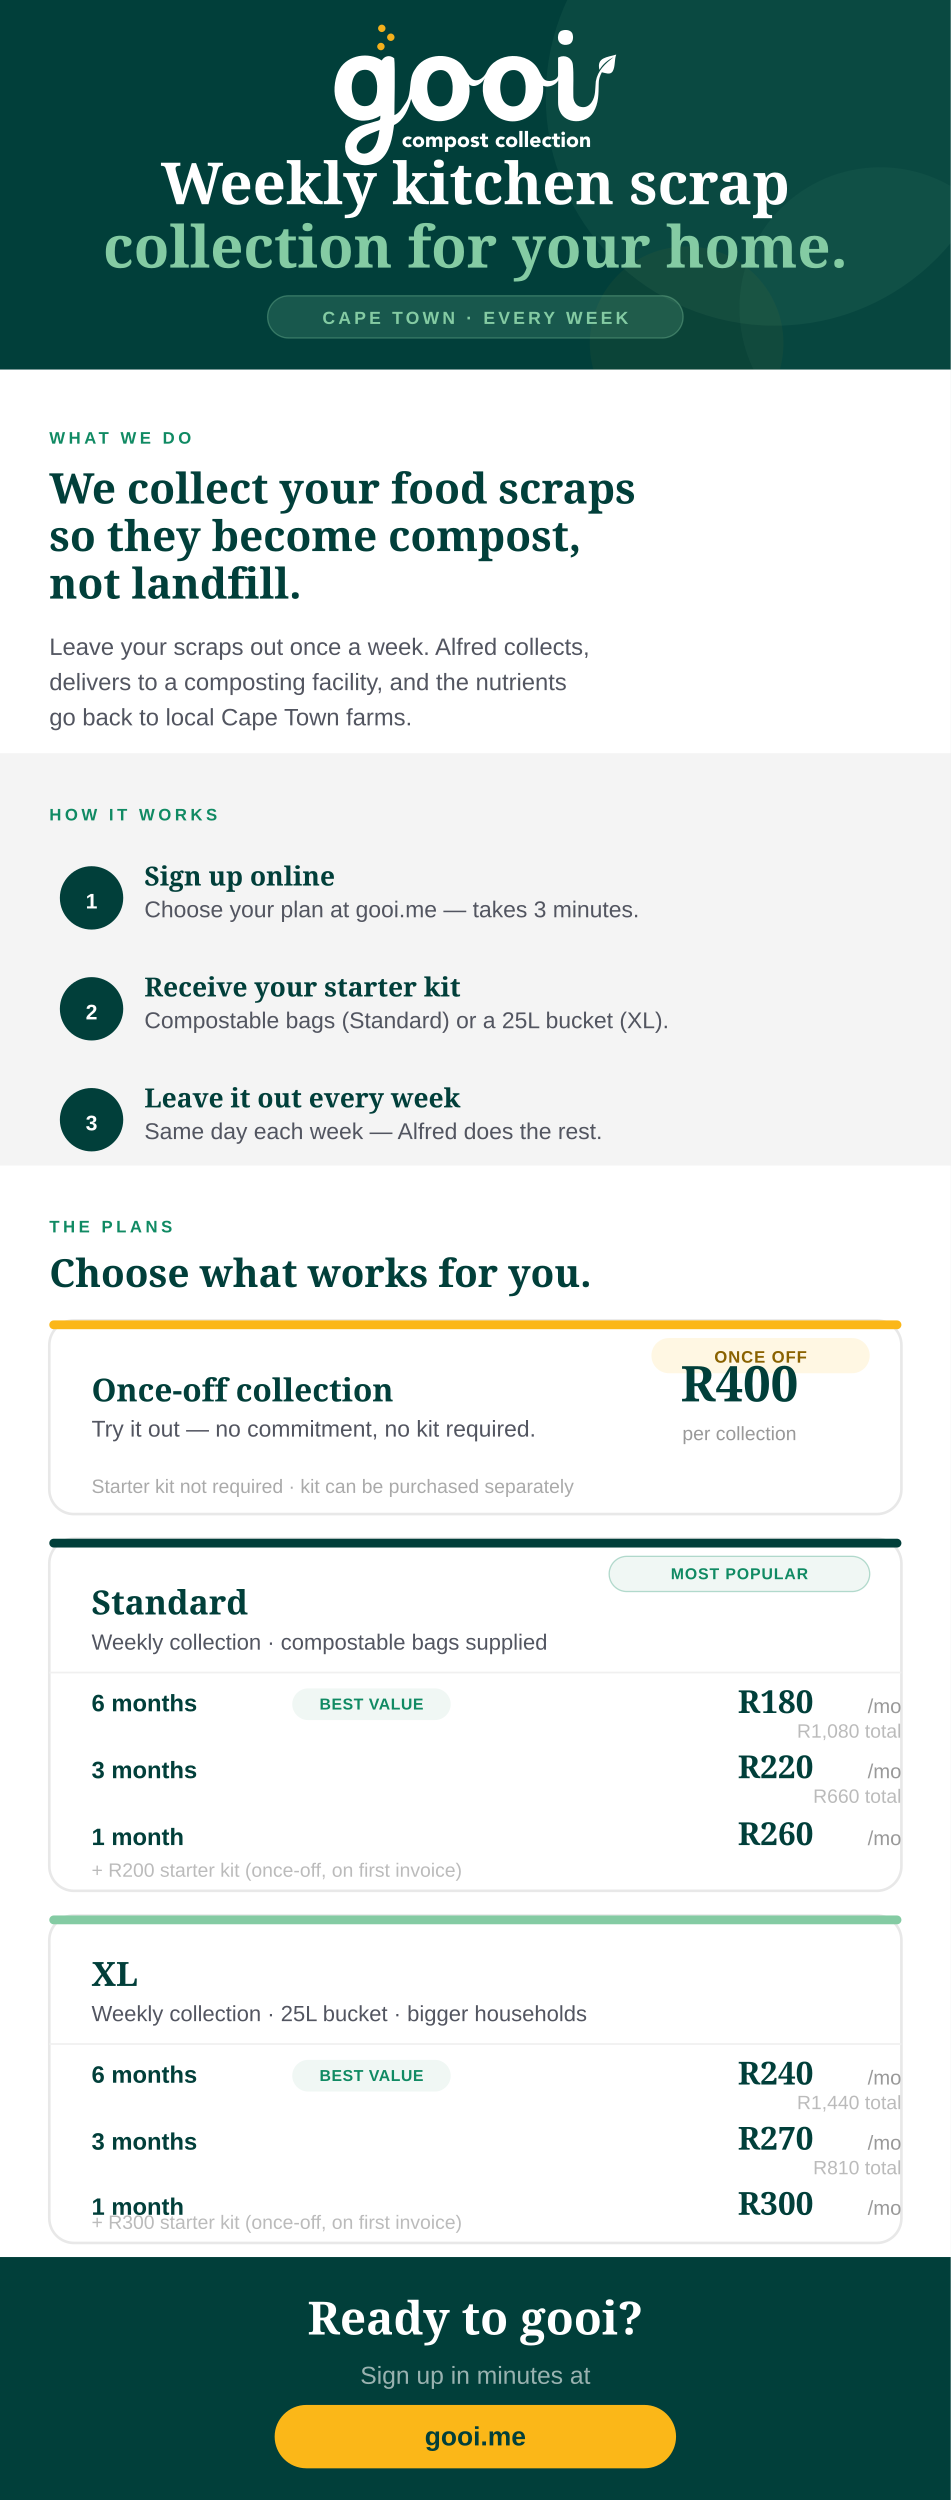
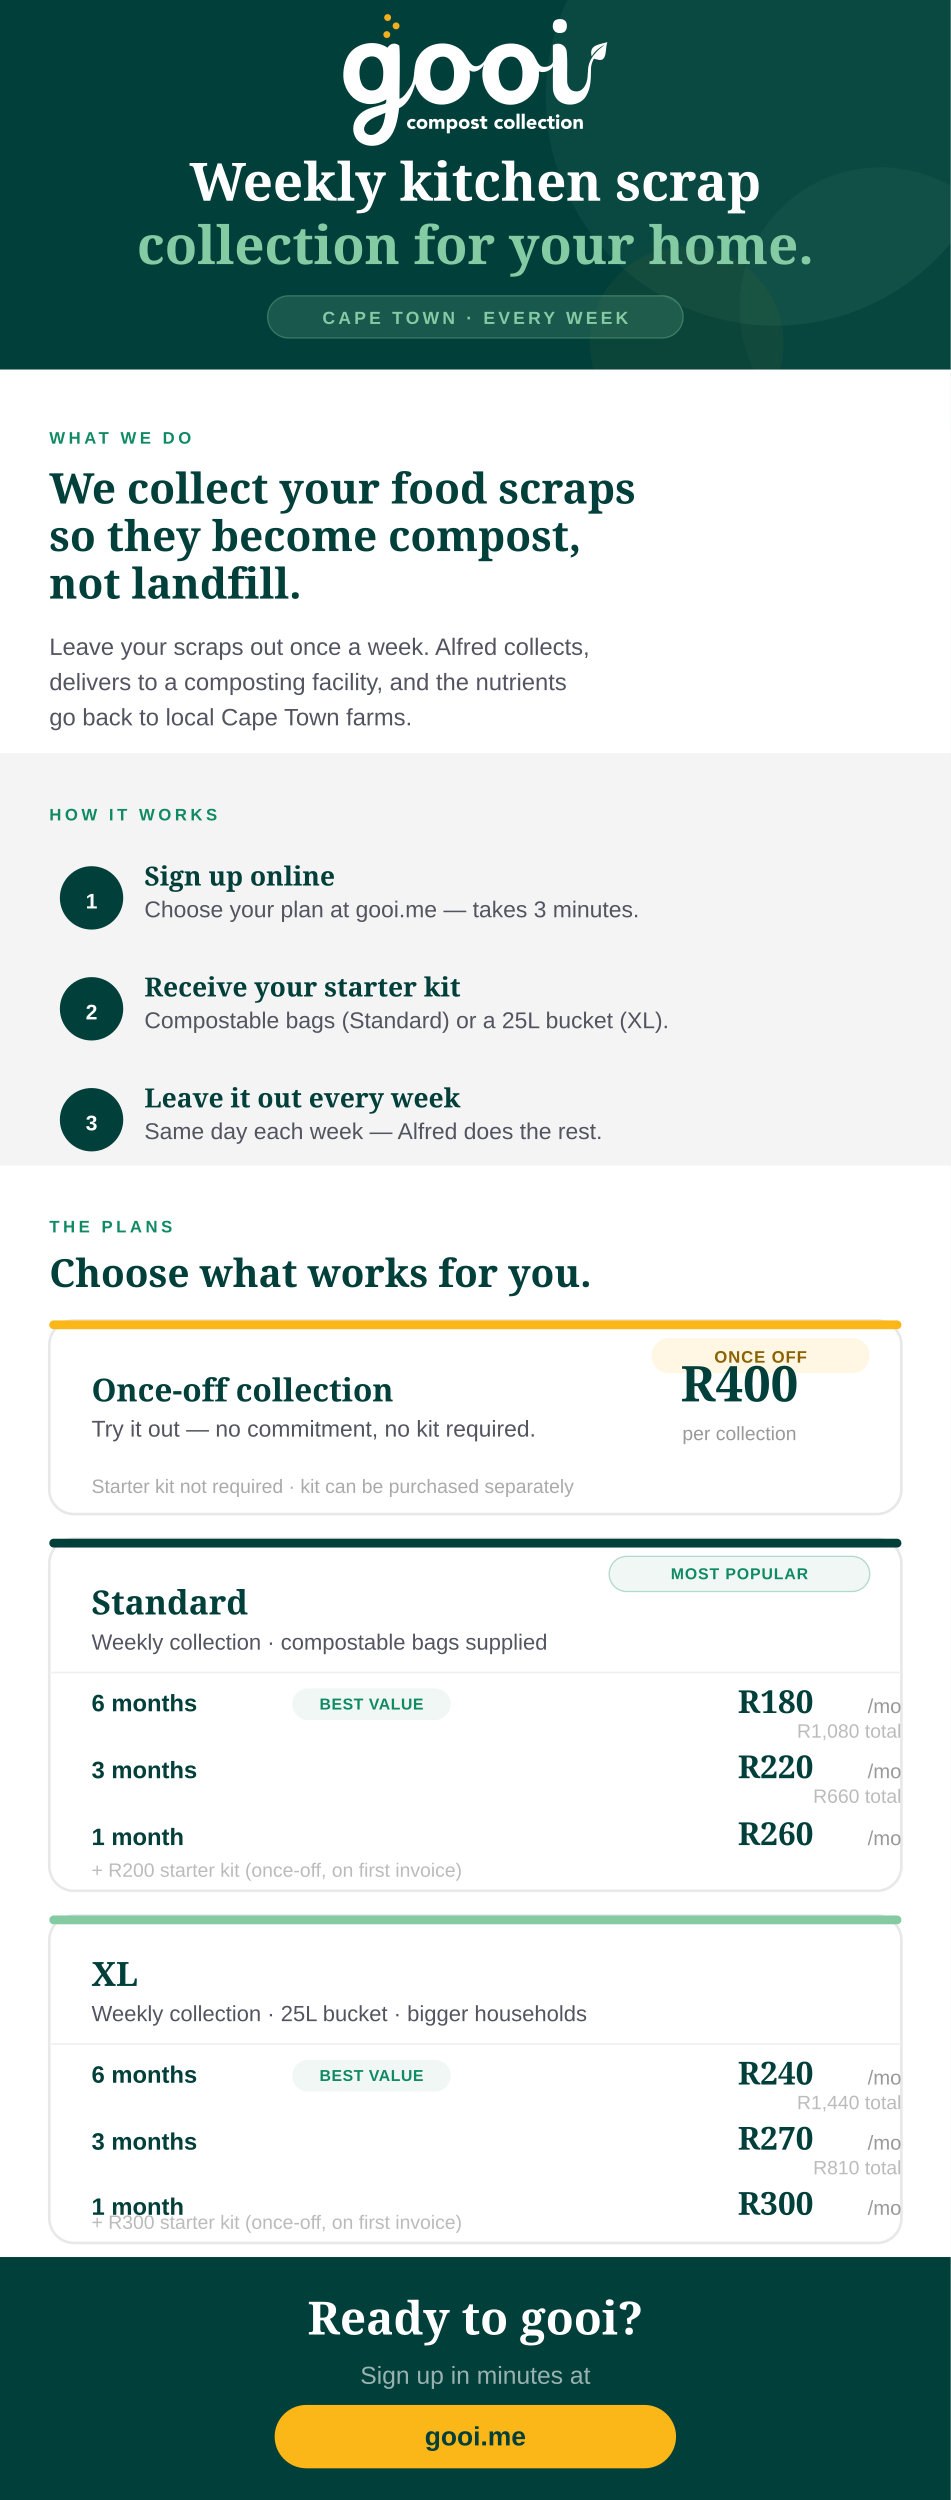
<svg xmlns="http://www.w3.org/2000/svg" viewBox="0 0 540 1420" width="540" height="1420">
  <rect width="540" height="210" fill="#013f3a" />
  <circle cx="440" cy="55" r="130" fill="rgba(132,203,163,0.07)" />
  <circle cx="500" cy="175" r="80" fill="rgba(132,203,163,0.05)" />
  <circle cx="390" cy="195" r="55" fill="rgba(251,183,24,0.04)" />
-   <g transform="translate(190, 14) scale(0.14322)">
+   <g transform="translate(195,8) scale(0.13425)">
    <path fill="#ffffff" d="M298.73,457.51c-.62-.9-1.49-1.65-2.62-2.24-1.13-.59-2.34-.89-3.64-.89-3.21,0-5.71.96-7.49,2.88-1.78,1.92-2.66,4.43-2.66,7.53s.89,5.61,2.66,7.53c1.78,1.92,4.27,2.88,7.49,2.88,1.41,0,2.62-.31,3.64-.93,1.01-.62,1.89-1.35,2.62-2.2l8.37,8.8c-1.97,2.03-4.3,3.45-6.98,4.27-2.68.82-5.23,1.23-7.65,1.23-3.16,0-6.13-.51-8.92-1.52-2.79-1.02-5.22-2.47-7.27-4.36-2.06-1.89-3.68-4.16-4.86-6.81-1.18-2.65-1.78-5.61-1.78-8.88s.59-6.23,1.78-8.88c1.18-2.65,2.8-4.92,4.86-6.81,2.06-1.89,4.48-3.34,7.27-4.36,2.79-1.01,5.76-1.52,8.92-1.52,2.42,0,4.98.41,7.65,1.23,2.68.82,5,2.24,6.98,4.27l-8.37,8.8Z" />
    <path fill="#ffffff" d="M310.15,464.78c0-3.27.59-6.23,1.78-8.88,1.18-2.65,2.8-4.92,4.86-6.81,2.06-1.89,4.48-3.34,7.27-4.36,2.79-1.01,5.76-1.52,8.92-1.52s6.13.51,8.92,1.52c2.79,1.02,5.21,2.47,7.27,4.36,2.06,1.89,3.68,4.16,4.86,6.81,1.18,2.65,1.78,5.61,1.78,8.88s-.59,6.23-1.78,8.88c-1.18,2.65-2.81,4.92-4.86,6.81-2.06,1.89-4.48,3.34-7.27,4.36-2.79,1.01-5.77,1.52-8.92,1.52s-6.13-.51-8.92-1.52c-2.79-1.02-5.22-2.47-7.27-4.36-2.06-1.89-3.68-4.16-4.86-6.81-1.18-2.65-1.78-5.61-1.78-8.88ZM322.84,464.78c0,3.1.89,5.61,2.66,7.53,1.78,1.92,4.27,2.88,7.49,2.88s5.71-.96,7.48-2.88c1.78-1.92,2.66-4.43,2.66-7.53s-.89-5.61-2.66-7.53c-1.78-1.92-4.27-2.88-7.48-2.88s-5.71.96-7.49,2.88c-1.78,1.92-2.66,4.43-2.66,7.53Z" />
    <path fill="#ffffff" d="M363.26,444.23h12.18v5.58h.17c.39-.79.96-1.58,1.69-2.37.73-.79,1.61-1.49,2.62-2.11,1.02-.62,2.17-1.13,3.47-1.52,1.3-.39,2.71-.59,4.23-.59,2.88,0,5.43.59,7.65,1.78,2.23,1.18,3.9,3.04,5.03,5.58,1.47-2.65,3.24-4.54,5.33-5.67,2.08-1.13,4.65-1.69,7.7-1.69,2.76,0,5.09.47,6.98,1.4,1.89.93,3.38,2.2,4.48,3.81s1.89,3.5,2.37,5.67c.48,2.17.72,4.5.72,6.98v24.27h-12.69v-23.94c0-1.92-.41-3.57-1.23-4.95-.82-1.38-2.27-2.07-4.36-2.07-1.47,0-2.69.24-3.68.72-.99.48-1.78,1.14-2.37,1.99-.59.85-1.02,1.83-1.27,2.96-.25,1.13-.38,2.31-.38,3.55v21.74h-12.69v-21.74c0-.73-.03-1.63-.08-2.71-.06-1.07-.25-2.09-.59-3.04-.34-.96-.89-1.78-1.65-2.45-.76-.68-1.88-1.02-3.34-1.02-1.64,0-2.96.3-3.98.89-1.01.59-1.79,1.38-2.33,2.37-.54.99-.89,2.1-1.06,3.34-.17,1.24-.25,2.54-.25,3.89v20.47h-12.69v-41.1Z" />
    <path fill="#ffffff" d="M438.03,444.23h11.67v5.41h.17c.51-.73,1.17-1.48,1.99-2.24.82-.76,1.78-1.45,2.88-2.07,1.1-.62,2.3-1.13,3.59-1.52,1.3-.39,2.68-.59,4.14-.59,3.04,0,5.81.52,8.29,1.56,2.48,1.04,4.61,2.51,6.39,4.4,1.78,1.89,3.14,4.13,4.1,6.72.96,2.59,1.44,5.44,1.44,8.54,0,2.88-.44,5.62-1.31,8.25-.88,2.62-2.11,4.95-3.72,6.98-1.61,2.03-3.57,3.65-5.88,4.86-2.31,1.21-4.93,1.82-7.87,1.82-2.65,0-5.12-.41-7.4-1.23s-4.16-2.21-5.62-4.19h-.17v23.68h-12.69v-60.39ZM449.7,464.78c0,3.1.89,5.61,2.66,7.53,1.78,1.92,4.27,2.88,7.48,2.88s5.71-.96,7.49-2.88c1.78-1.92,2.66-4.43,2.66-7.53s-.89-5.61-2.66-7.53c-1.78-1.92-4.27-2.88-7.49-2.88s-5.71.96-7.48,2.88c-1.78,1.92-2.66,4.43-2.66,7.53Z" />
    <path fill="#ffffff" d="M488.61,464.78c0-3.27.59-6.23,1.78-8.88,1.18-2.65,2.8-4.92,4.86-6.81,2.06-1.89,4.48-3.34,7.27-4.36,2.79-1.01,5.76-1.52,8.92-1.52s6.13.51,8.92,1.52c2.79,1.02,5.21,2.47,7.27,4.36,2.06,1.89,3.68,4.16,4.86,6.81,1.18,2.65,1.78,5.61,1.78,8.88s-.59,6.23-1.78,8.88c-1.18,2.65-2.81,4.92-4.86,6.81-2.06,1.89-4.48,3.34-7.27,4.36-2.79,1.01-5.77,1.52-8.92,1.52s-6.13-.51-8.92-1.52c-2.79-1.02-5.22-2.47-7.27-4.36-2.06-1.89-3.68-4.16-4.86-6.81-1.18-2.65-1.78-5.61-1.78-8.88ZM501.29,464.78c0,3.1.89,5.61,2.66,7.53,1.78,1.92,4.27,2.88,7.49,2.88s5.71-.96,7.48-2.88c1.78-1.92,2.66-4.43,2.66-7.53s-.89-5.61-2.66-7.53c-1.78-1.92-4.27-2.88-7.48-2.88s-5.71.96-7.49,2.88c-1.78,1.92-2.66,4.43-2.66,7.53Z" />
    <path fill="#ffffff" d="M564.98,456.32c-1.86-2.31-4.31-3.47-7.36-3.47-1.07,0-2.11.25-3.13.76s-1.52,1.38-1.52,2.62c0,1.01.52,1.76,1.56,2.24,1.04.48,2.37.9,3.98,1.27,1.61.37,3.33.76,5.16,1.18,1.83.42,3.55,1.09,5.16,1.99,1.61.9,2.93,2.13,3.98,3.68,1.04,1.55,1.56,3.62,1.56,6.22s-.58,4.84-1.73,6.55c-1.16,1.72-2.64,3.1-4.44,4.14-1.81,1.04-3.83,1.78-6.09,2.2-2.26.42-4.48.63-6.68.63-2.88,0-5.78-.41-8.71-1.23-2.93-.82-5.41-2.27-7.44-4.36l7.7-8.54c1.18,1.47,2.5,2.58,3.93,3.34,1.44.76,3.12,1.14,5.03,1.14,1.47,0,2.79-.21,3.98-.63s1.78-1.2,1.78-2.33c0-1.07-.52-1.87-1.56-2.41-1.04-.54-2.37-.99-3.98-1.35-1.61-.37-3.33-.76-5.16-1.18-1.83-.42-3.55-1.06-5.16-1.9-1.61-.85-2.93-2.04-3.98-3.59-1.04-1.55-1.56-3.62-1.56-6.22,0-2.42.49-4.51,1.48-6.26.99-1.75,2.28-3.19,3.89-4.31,1.61-1.13,3.45-1.96,5.54-2.5,2.08-.54,4.2-.8,6.34-.8,2.71,0,5.44.4,8.2,1.18,2.76.79,5.1,2.2,7.02,4.23l-7.78,7.7Z" />
    <path fill="#ffffff" d="M608.87,454.38h-11.16v13.7c0,1.13.06,2.16.17,3.09.11.93.37,1.73.76,2.41.39.68,1,1.2,1.82,1.56.82.37,1.9.55,3.26.55.68,0,1.56-.07,2.66-.21,1.1-.14,1.93-.46,2.5-.97v10.57c-1.41.51-2.88.85-4.4,1.02s-3.02.25-4.48.25c-2.14,0-4.12-.23-5.92-.68-1.81-.45-3.38-1.17-4.74-2.16-1.35-.99-2.41-2.27-3.17-3.85-.76-1.58-1.14-3.5-1.14-5.75v-19.54h-8.12v-10.15h8.12v-12.18h12.69v12.18h11.16v10.15Z" />
    <path fill="#ffffff" d="M668.16,457.51c-.62-.9-1.49-1.65-2.62-2.24-1.13-.59-2.34-.89-3.64-.89-3.21,0-5.71.96-7.49,2.88-1.78,1.92-2.66,4.43-2.66,7.53s.89,5.61,2.66,7.53c1.78,1.92,4.27,2.88,7.49,2.88,1.41,0,2.62-.31,3.64-.93,1.01-.62,1.89-1.35,2.62-2.2l8.37,8.8c-1.97,2.03-4.3,3.45-6.98,4.27-2.68.82-5.23,1.23-7.65,1.23-3.16,0-6.13-.51-8.92-1.52-2.79-1.02-5.22-2.47-7.27-4.36-2.06-1.89-3.68-4.16-4.86-6.81-1.18-2.65-1.78-5.61-1.78-8.88s.59-6.23,1.78-8.88c1.18-2.65,2.8-4.92,4.86-6.81,2.06-1.89,4.48-3.34,7.27-4.36,2.79-1.01,5.76-1.52,8.92-1.52,2.42,0,4.98.41,7.65,1.23,2.68.82,5,2.24,6.98,4.27l-8.37,8.8Z" />
    <path fill="#ffffff" d="M679.58,464.78c0-3.27.59-6.23,1.78-8.88,1.18-2.65,2.8-4.92,4.86-6.81,2.06-1.89,4.48-3.34,7.27-4.36,2.79-1.01,5.76-1.52,8.92-1.52s6.13.51,8.92,1.52c2.79,1.02,5.21,2.47,7.27,4.36,2.06,1.89,3.68,4.16,4.86,6.81,1.18,2.65,1.78,5.61,1.78,8.88s-.59,6.23-1.78,8.88c-1.18,2.65-2.81,4.92-4.86,6.81-2.06,1.89-4.48,3.34-7.27,4.36-2.79,1.01-5.77,1.52-8.92,1.52s-6.13-.51-8.92-1.52c-2.79-1.02-5.22-2.47-7.27-4.36-2.06-1.89-3.68-4.16-4.86-6.81-1.18-2.65-1.78-5.61-1.78-8.88ZM692.27,464.78c0,3.1.89,5.61,2.66,7.53,1.78,1.92,4.27,2.88,7.49,2.88s5.71-.96,7.48-2.88c1.78-1.92,2.66-4.43,2.66-7.53s-.89-5.61-2.66-7.53c-1.78-1.92-4.27-2.88-7.48-2.88s-5.71.96-7.49,2.88c-1.78,1.92-2.66,4.43-2.66,7.53Z" />
    <path fill="#ffffff" d="M732.86,421.39h12.69v63.94h-12.69v-63.94Z" />
    <path fill="#ffffff" d="M754.85,421.39h12.69v63.94h-12.69v-63.94Z" />
    <path fill="#ffffff" d="M815.58,478.23c-2.03,2.59-4.6,4.6-7.7,6-3.1,1.41-6.32,2.11-9.64,2.11s-6.13-.51-8.92-1.52c-2.79-1.02-5.22-2.47-7.27-4.36-2.06-1.89-3.68-4.16-4.86-6.81-1.18-2.65-1.78-5.61-1.78-8.88s.59-6.23,1.78-8.88c1.18-2.65,2.8-4.92,4.86-6.81,2.06-1.89,4.48-3.34,7.27-4.36,2.79-1.01,5.76-1.52,8.92-1.52,2.93,0,5.6.51,7.99,1.52,2.4,1.02,4.43,2.47,6.09,4.36,1.66,1.89,2.95,4.16,3.85,6.81.9,2.65,1.35,5.61,1.35,8.88v3.98h-29.43c.51,2.42,1.61,4.36,3.3,5.79s3.78,2.16,6.26,2.16c2.09,0,3.85-.47,5.29-1.4s2.69-2.13,3.76-3.59l8.88,6.51ZM804.84,460.13c.06-2.14-.65-3.98-2.11-5.5-1.47-1.52-3.36-2.28-5.67-2.28-1.41,0-2.65.23-3.72.68-1.07.45-1.99,1.03-2.75,1.73-.76.71-1.35,1.52-1.78,2.45-.42.93-.66,1.9-.72,2.92h16.75Z" />
    <path fill="#ffffff" d="M853.05,457.51c-.62-.9-1.49-1.65-2.62-2.24-1.13-.59-2.34-.89-3.64-.89-3.21,0-5.71.96-7.49,2.88-1.78,1.92-2.66,4.43-2.66,7.53s.89,5.61,2.66,7.53c1.78,1.92,4.27,2.88,7.49,2.88,1.41,0,2.62-.31,3.64-.93,1.01-.62,1.89-1.35,2.62-2.2l8.37,8.8c-1.97,2.03-4.3,3.45-6.98,4.27-2.68.82-5.23,1.23-7.65,1.23-3.16,0-6.13-.51-8.92-1.52-2.79-1.02-5.22-2.47-7.27-4.36-2.06-1.89-3.68-4.16-4.86-6.81-1.18-2.65-1.78-5.61-1.78-8.88s.59-6.23,1.78-8.88c1.18-2.65,2.8-4.92,4.86-6.81,2.06-1.89,4.48-3.34,7.27-4.36,2.79-1.01,5.76-1.52,8.92-1.52,2.42,0,4.98.41,7.65,1.23,2.68.82,5,2.24,6.98,4.27l-8.37,8.8Z" />
    <path fill="#ffffff" d="M893.98,454.38h-11.16v13.7c0,1.13.06,2.16.17,3.09.11.93.37,1.73.76,2.41.39.68,1,1.2,1.82,1.56.82.37,1.9.55,3.26.55.68,0,1.56-.07,2.66-.21,1.1-.14,1.93-.46,2.5-.97v10.57c-1.41.51-2.88.85-4.4,1.02s-3.02.25-4.48.25c-2.14,0-4.12-.23-5.92-.68-1.81-.45-3.38-1.17-4.74-2.16-1.35-.99-2.41-2.27-3.17-3.85-.76-1.58-1.14-3.5-1.14-5.75v-19.54h-8.12v-10.15h8.12v-12.18h12.69v12.18h11.16v10.15Z" />
    <path fill="#ffffff" d="M899.56,431.29c0-2.03.72-3.76,2.16-5.2,1.44-1.44,3.17-2.16,5.2-2.16s3.76.72,5.2,2.16c1.44,1.44,2.16,3.17,2.16,5.2s-.72,3.76-2.16,5.2c-1.44,1.44-3.17,2.16-5.2,2.16s-3.76-.72-5.2-2.16c-1.44-1.44-2.16-3.17-2.16-5.2ZM900.58,444.23h12.69v41.1h-12.69v-41.1Z" />
    <path fill="#ffffff" d="M920.88,464.78c0-3.27.59-6.23,1.78-8.88,1.18-2.65,2.8-4.92,4.86-6.81,2.06-1.89,4.48-3.34,7.27-4.36,2.79-1.01,5.76-1.52,8.92-1.52s6.13.51,8.92,1.52c2.79,1.02,5.21,2.47,7.27,4.36,2.06,1.89,3.68,4.16,4.86,6.81,1.18,2.65,1.78,5.61,1.78,8.88s-.59,6.23-1.78,8.88c-1.18,2.65-2.81,4.92-4.86,6.81-2.06,1.89-4.48,3.34-7.27,4.36-2.79,1.01-5.77,1.52-8.92,1.52s-6.13-.51-8.92-1.52c-2.79-1.02-5.22-2.47-7.27-4.36-2.06-1.89-3.68-4.16-4.86-6.81-1.18-2.65-1.78-5.61-1.78-8.88ZM933.56,464.78c0,3.1.89,5.61,2.66,7.53,1.78,1.92,4.27,2.88,7.49,2.88s5.71-.96,7.48-2.88c1.78-1.92,2.66-4.43,2.66-7.53s-.89-5.61-2.66-7.53c-1.78-1.92-4.27-2.88-7.48-2.88s-5.71.96-7.49,2.88c-1.78,1.92-2.66,4.43-2.66,7.53Z" />
    <path fill="#ffffff" d="M973.99,444.23h12.18v5.58h.17c.39-.79.96-1.58,1.69-2.37.73-.79,1.61-1.49,2.62-2.11,1.02-.62,2.17-1.13,3.47-1.52,1.3-.39,2.71-.59,4.23-.59,3.21,0,5.81.49,7.78,1.48,1.97.99,3.51,2.35,4.61,4.1,1.1,1.75,1.85,3.81,2.24,6.17.39,2.37.59,4.94.59,7.7v22.67h-12.69v-20.13c0-1.18-.04-2.41-.13-3.68-.08-1.27-.34-2.44-.76-3.51-.42-1.07-1.07-1.95-1.95-2.62-.87-.68-2.13-1.02-3.76-1.02s-2.96.3-3.98.89c-1.01.59-1.79,1.38-2.33,2.37-.54.99-.89,2.1-1.06,3.34-.17,1.24-.25,2.54-.25,3.89v20.47h-12.69v-41.1Z" />
    <path fill="#ffffff" d="M1116.57,118.91c-34.7,10.73-78.22,10.58-65.82,60.39,12.96-22.9,32.72-38.24,55.08-50.1.05.07.1.13.15.22-31.53,25.13-62.35,52.21-69.69,95.67-3.16,30.4.38,57.2-16.67,82.87-10.14,14.16-23.28,21.92-41.35,18.43-21.31-2.82-31.76-24.73-31.1-44.45-1.03-40.73,2.32-81.79-1.88-122.31-2.55-28.38-30.85-41.93-55.85-30.27-2.21.58-2.85,2.16-2.85,4.44.07,22.5-.2,36.9.08,59.4.07,4.99.99,10.84-3.25,16.99-9.08,13.14-37.68,18.18-50.54,7.76-9.82-7.96-15.63-22.55-21.35-33.44-38.19-83.14-173.53-78.73-208.99,4.78-10.44,22.83-40,44.26-61.49,22.15-19-18.24-25.04-45.72-46.36-62.11-51.5-41.45-139.98-31.38-174.67,27.02-29.42,39.89-10.44,93.17-37.23,133.54-12.77,17.92-24.22,40.7-45.17,48.91-.51-32.71,3.99-191.3-.88-225.44-18.8-15.58-39.42-8.05-49.58,8.78-51.33-35.36-133.66-22.16-166.57,33.23-18.02,27.87-26.46,82.49-16.14,118.03,16.66,53.07,53.45,80.1,93.02,86.11,6.48,1.25,13.23,1.71,20.21,1.27,22.46-.54,44.86-7.45,64.13-19.84-.11,18.62.69,17.76-24.86,24.35-28.98,10.26-69.12,12.79-97.01,49.46-23.48,27.74-24.31,71.34-.12,98.54,30.05,30.51,83.18,31.19,117.25,7,43.54-31.97,52.5-92.79,59.08-142.25,37.32-16.92,58.06-64.19,67.72-103.65,46.99,149.69,254.77,95.75,229.77-57.4,21.31,17.42,52.52-3.88,62.25-24.68-16.78,42.81-5.62,97.33,24.43,131.7,83.44,88.18,215.46,18.31,207.08-101.44,22.11,9.06,52.14-4.34,59.82-21.53-.63,29.09-.84,60.09-.54,88.99.13,11.43,1.88,22.59,6.84,33.13,22.09,53.14,105.52,51.69,133.11,4.31,21.53-35,20.36-72.55,21.23-112.37-.61-16.31,4.98-33.05,12.36-46.27,13.38,2.42,33.33,12.36,43.11-3.84,11.08-20.19,5.81-45.03,13.97-66.23-.39.1-.57.15-.75.2ZM134.82,507.12c-21.6,12.35-53.32-1.16-45.84-28.95,12.68-36.53,57.91-45.98,89.46-60.72-4.72,32.32-10.71,73.64-43.61,89.67ZM168.85,257.64c-.36,27.42-10.77,62.47-42.99,65.15-19.25,2.89-38.06-7.73-46.83-24.83-18.08-36.2-16.83-107.59,32.07-117.91,46.35-8.82,60.8,40.63,57.76,77.59ZM468.28,258.63c-.36,27.42-10.77,62.47-42.99,65.15-19.25,2.89-38.06-7.73-46.83-24.83-18.08-36.2-16.83-107.59,32.07-117.91,46.35-8.82,60.8,40.63,57.76,77.59ZM757.72,258.63c-.36,27.42-10.77,62.47-42.99,65.15-19.25,2.89-38.06-7.73-46.83-24.83-18.08-36.2-16.83-107.59,32.07-117.91,46.35-8.82,60.8,40.63,57.76,77.59Z" />
    <path fill="#ffffff" d="M927.19,78.79c17.16-3.52,21.29-23.87,17.58-38.71-3.22-18.42-25.97-21.77-41.16-17.05-13.08,3.08-16.86,15.09-17.52,26.97-.6,24.22,19.41,34.56,41.1,28.79Z" />
    <circle fill="#f3b01c" cx="187.52" cy="14.69" r="14.69" />
    <circle fill="#f3b01c" cx="184.06" cy="86.78" r="14.69" />
    <circle fill="#f3b01c" cx="223.28" cy="49.95" r="14.69" />
  </g>
-   <text x="270" y="116" text-anchor="middle" font-family="Georgia, 'Libre Baskerville', serif" font-size="33" font-weight="bold" fill="white">Weekly kitchen scrap</text>
-   <text x="270" y="152" text-anchor="middle" font-family="Georgia, 'Libre Baskerville', serif" font-size="33" font-weight="bold" fill="#84cba3">collection for your home.</text>
+   <text x="270" y="114" text-anchor="middle" font-family="Georgia, 'Libre Baskerville', serif" font-size="30" font-weight="bold" fill="white">Weekly kitchen scrap</text>
+   <text x="270" y="150" text-anchor="middle" font-family="Georgia, 'Libre Baskerville', serif" font-size="30" font-weight="bold" fill="#84cba3">collection for your home.</text>
  <rect x="152" y="168" width="236" height="24" rx="12" fill="rgba(132,203,163,0.18)" stroke="rgba(132,203,163,0.35)" stroke-width="0.75" />
  <text x="270" y="184" text-anchor="middle" font-family="-apple-system, 'Helvetica Neue', Arial, sans-serif" font-size="10" letter-spacing="1.8" fill="#84cba3" font-weight="600">CAPE TOWN · EVERY WEEK</text>
  <rect y="210" width="540" height="218" fill="white" />
  <text x="28" y="252" font-family="-apple-system, 'Helvetica Neue', Arial, sans-serif" font-size="9.5" letter-spacing="2" fill="#108A63" font-weight="700">WHAT WE DO</text>
  <text x="28" y="286" font-family="Georgia, 'Libre Baskerville', serif" font-size="24" font-weight="bold" fill="#013f3a">We collect your food scraps</text>
  <text x="28" y="313" font-family="Georgia, 'Libre Baskerville', serif" font-size="24" font-weight="bold" fill="#013f3a">so they become compost,</text>
  <text x="28" y="340" font-family="Georgia, 'Libre Baskerville', serif" font-size="24" font-weight="bold" fill="#013f3a">not landfill.</text>
  <text x="28" y="372" font-family="-apple-system, Arial, sans-serif" font-size="13.5" fill="#525560">Leave your scraps out once a week. Alfred collects,</text>
  <text x="28" y="392" font-family="-apple-system, Arial, sans-serif" font-size="13.5" fill="#525560">delivers to a composting facility, and the nutrients</text>
  <text x="28" y="412" font-family="-apple-system, Arial, sans-serif" font-size="13.5" fill="#525560">go back to local Cape Town farms.</text>
  <rect y="428" width="540" height="234" fill="#F4F4F4" />
  <text x="28" y="466" font-family="-apple-system, 'Helvetica Neue', Arial, sans-serif" font-size="9.5" letter-spacing="2" fill="#108A63" font-weight="700">HOW IT WORKS</text>
  <circle cx="52" cy="510" r="18" fill="#013f3a" />
  <text x="52" y="516" text-anchor="middle" font-family="-apple-system, Arial, sans-serif" font-size="12" font-weight="700" fill="white">1</text>
  <text x="82" y="503" font-family="Georgia, serif" font-size="15" font-weight="bold" fill="#013f3a">Sign up online</text>
  <text x="82" y="521" font-family="-apple-system, Arial, sans-serif" font-size="13" fill="#525560">Choose your plan at gooi.me — takes 3 minutes.</text>
  <circle cx="52" cy="573" r="18" fill="#013f3a" />
  <text x="52" y="579" text-anchor="middle" font-family="-apple-system, Arial, sans-serif" font-size="12" font-weight="700" fill="white">2</text>
  <text x="82" y="566" font-family="Georgia, serif" font-size="15" font-weight="bold" fill="#013f3a">Receive your starter kit</text>
  <text x="82" y="584" font-family="-apple-system, Arial, sans-serif" font-size="13" fill="#525560">Compostable bags (Standard) or a 25L bucket (XL).</text>
  <circle cx="52" cy="636" r="18" fill="#013f3a" />
  <text x="52" y="642" text-anchor="middle" font-family="-apple-system, Arial, sans-serif" font-size="12" font-weight="700" fill="white">3</text>
  <text x="82" y="629" font-family="Georgia, serif" font-size="15" font-weight="bold" fill="#013f3a">Leave it out every week</text>
  <text x="82" y="647" font-family="-apple-system, Arial, sans-serif" font-size="13" fill="#525560">Same day each week — Alfred does the rest.</text>
  <rect y="662" width="540" height="620" fill="white" />
  <text x="28" y="700" font-family="-apple-system, 'Helvetica Neue', Arial, sans-serif" font-size="9.5" letter-spacing="2" fill="#108A63" font-weight="700">THE PLANS</text>
  <text x="28" y="731" font-family="Georgia, 'Libre Baskerville', serif" font-size="22" font-weight="bold" fill="#013f3a">Choose what works for you.</text>
  <rect x="28" y="750" width="484" height="110" rx="14" fill="white" stroke="#e8e8e8" stroke-width="1.5" />
  <rect x="28" y="750" width="484" height="5" rx="2.5" fill="#FBB718" />
  <rect x="370" y="760" width="124" height="20" rx="10" fill="rgba(251,183,24,0.12)" />
  <text x="432" y="774" text-anchor="middle" font-family="-apple-system, Arial, sans-serif" font-size="9.5" fill="#8a6200" font-weight="700" letter-spacing="0.5">ONCE OFF</text>
  <text x="52" y="796" font-family="Georgia, serif" font-size="18" font-weight="bold" fill="#013f3a">Once-off collection</text>
  <text x="52" y="816" font-family="-apple-system, Arial, sans-serif" font-size="13" fill="#525560">Try it out — no commitment, no kit required.</text>
  <text x="420" y="796" text-anchor="middle" font-family="Georgia, serif" font-size="28" font-weight="bold" fill="#013f3a">R400</text>
  <text x="420" y="818" text-anchor="middle" font-family="-apple-system, Arial, sans-serif" font-size="11" fill="#999">per collection</text>
  <text x="52" y="848" font-family="-apple-system, Arial, sans-serif" font-size="11" fill="#aaa">Starter kit not required · kit can be purchased separately</text>
  <rect x="28" y="874" width="484" height="200" rx="14" fill="white" stroke="#e8e8e8" stroke-width="1.5" />
  <rect x="28" y="874" width="484" height="5" rx="2.5" fill="#013f3a" />
  <rect x="346" y="884" width="148" height="20" rx="10" fill="#f0f7f4" stroke="rgba(16,138,99,0.3)" stroke-width="0.75" />
  <text x="420" y="897" text-anchor="middle" font-family="-apple-system, Arial, sans-serif" font-size="9" fill="#108A63" font-weight="700" letter-spacing="0.5">MOST POPULAR</text>
  <text x="52" y="917" font-family="Georgia, serif" font-size="19" font-weight="bold" fill="#013f3a">Standard</text>
  <text x="52" y="937" font-family="-apple-system, Arial, sans-serif" font-size="12.5" fill="#525560">Weekly collection · compostable bags supplied</text>
  <line x1="28" y1="950" x2="512" y2="950" stroke="#f0f0f0" stroke-width="1" />
  <text x="52" y="972" font-family="-apple-system, Arial, sans-serif" font-size="13.5" fill="#013f3a" font-weight="600">6 months</text>
  <rect x="166" y="959" width="90" height="18" rx="9" fill="#f0f7f4" />
  <text x="211" y="971" text-anchor="middle" font-family="-apple-system, Arial, sans-serif" font-size="9" fill="#108A63" font-weight="700" letter-spacing="0.3">BEST VALUE</text>
  <text x="462" y="973" text-anchor="end" font-family="Georgia, serif" font-size="18" font-weight="bold" fill="#013f3a">R180</text>
  <text x="512" y="973" text-anchor="end" font-family="-apple-system, Arial, sans-serif" font-size="11.5" fill="#999">/mo</text>
  <text x="512" y="987" text-anchor="end" font-family="-apple-system, Arial, sans-serif" font-size="11" fill="#bbb">R1,080 total</text>
  <text x="52" y="1010" font-family="-apple-system, Arial, sans-serif" font-size="13.5" fill="#013f3a" font-weight="600">3 months</text>
  <text x="462" y="1010" text-anchor="end" font-family="Georgia, serif" font-size="18" font-weight="bold" fill="#013f3a">R220</text>
  <text x="512" y="1010" text-anchor="end" font-family="-apple-system, Arial, sans-serif" font-size="11.5" fill="#999">/mo</text>
  <text x="512" y="1024" text-anchor="end" font-family="-apple-system, Arial, sans-serif" font-size="11" fill="#bbb">R660 total</text>
  <text x="52" y="1048" font-family="-apple-system, Arial, sans-serif" font-size="13.5" fill="#013f3a" font-weight="600">1 month</text>
  <text x="462" y="1048" text-anchor="end" font-family="Georgia, serif" font-size="18" font-weight="bold" fill="#013f3a">R260</text>
  <text x="512" y="1048" text-anchor="end" font-family="-apple-system, Arial, sans-serif" font-size="11.5" fill="#999">/mo</text>
  <text x="52" y="1066" font-family="-apple-system, Arial, sans-serif" font-size="11" fill="#bbb">+ R200 starter kit (once-off, on first invoice)</text>
  <rect x="28" y="1088" width="484" height="186" rx="14" fill="white" stroke="#e8e8e8" stroke-width="1.5" />
  <rect x="28" y="1088" width="484" height="5" rx="2.5" fill="#84cba3" />
  <text x="52" y="1128" font-family="Georgia, serif" font-size="19" font-weight="bold" fill="#013f3a">XL</text>
  <text x="52" y="1148" font-family="-apple-system, Arial, sans-serif" font-size="12.5" fill="#525560">Weekly collection · 25L bucket · bigger households</text>
  <line x1="28" y1="1161" x2="512" y2="1161" stroke="#f0f0f0" stroke-width="1" />
  <text x="52" y="1183" font-family="-apple-system, Arial, sans-serif" font-size="13.5" fill="#013f3a" font-weight="600">6 months</text>
  <rect x="166" y="1170" width="90" height="18" rx="9" fill="#f0f7f4" />
  <text x="211" y="1182" text-anchor="middle" font-family="-apple-system, Arial, sans-serif" font-size="9" fill="#108A63" font-weight="700" letter-spacing="0.3">BEST VALUE</text>
  <text x="462" y="1184" text-anchor="end" font-family="Georgia, serif" font-size="18" font-weight="bold" fill="#013f3a">R240</text>
  <text x="512" y="1184" text-anchor="end" font-family="-apple-system, Arial, sans-serif" font-size="11.5" fill="#999">/mo</text>
  <text x="512" y="1198" text-anchor="end" font-family="-apple-system, Arial, sans-serif" font-size="11" fill="#bbb">R1,440 total</text>
  <text x="52" y="1221" font-family="-apple-system, Arial, sans-serif" font-size="13.5" fill="#013f3a" font-weight="600">3 months</text>
  <text x="462" y="1221" text-anchor="end" font-family="Georgia, serif" font-size="18" font-weight="bold" fill="#013f3a">R270</text>
  <text x="512" y="1221" text-anchor="end" font-family="-apple-system, Arial, sans-serif" font-size="11.5" fill="#999">/mo</text>
  <text x="512" y="1235" text-anchor="end" font-family="-apple-system, Arial, sans-serif" font-size="11" fill="#bbb">R810 total</text>
  <text x="52" y="1258" font-family="-apple-system, Arial, sans-serif" font-size="13.5" fill="#013f3a" font-weight="600">1 month</text>
  <text x="462" y="1258" text-anchor="end" font-family="Georgia, serif" font-size="18" font-weight="bold" fill="#013f3a">R300</text>
  <text x="512" y="1258" text-anchor="end" font-family="-apple-system, Arial, sans-serif" font-size="11.5" fill="#999">/mo</text>
  <text x="52" y="1266" font-family="-apple-system, Arial, sans-serif" font-size="11" fill="#bbb">+ R300 starter kit (once-off, on first invoice)</text>
  <rect y="1282" width="540" height="138" fill="#013f3a" />
  <text x="270" y="1326" text-anchor="middle" font-family="Georgia, 'Libre Baskerville', serif" font-size="26" font-weight="bold" fill="white">Ready to gooi?</text>
  <text x="270" y="1354" text-anchor="middle" font-family="-apple-system, Arial, sans-serif" font-size="14" fill="rgba(255,255,255,0.60)">Sign up in minutes at</text>
  <rect x="156" y="1366" width="228" height="36" rx="18" fill="#FBB718" />
  <text x="270" y="1389" text-anchor="middle" font-family="-apple-system, Arial, sans-serif" font-size="15" font-weight="700" fill="#013f3a">gooi.me</text>
</svg>
